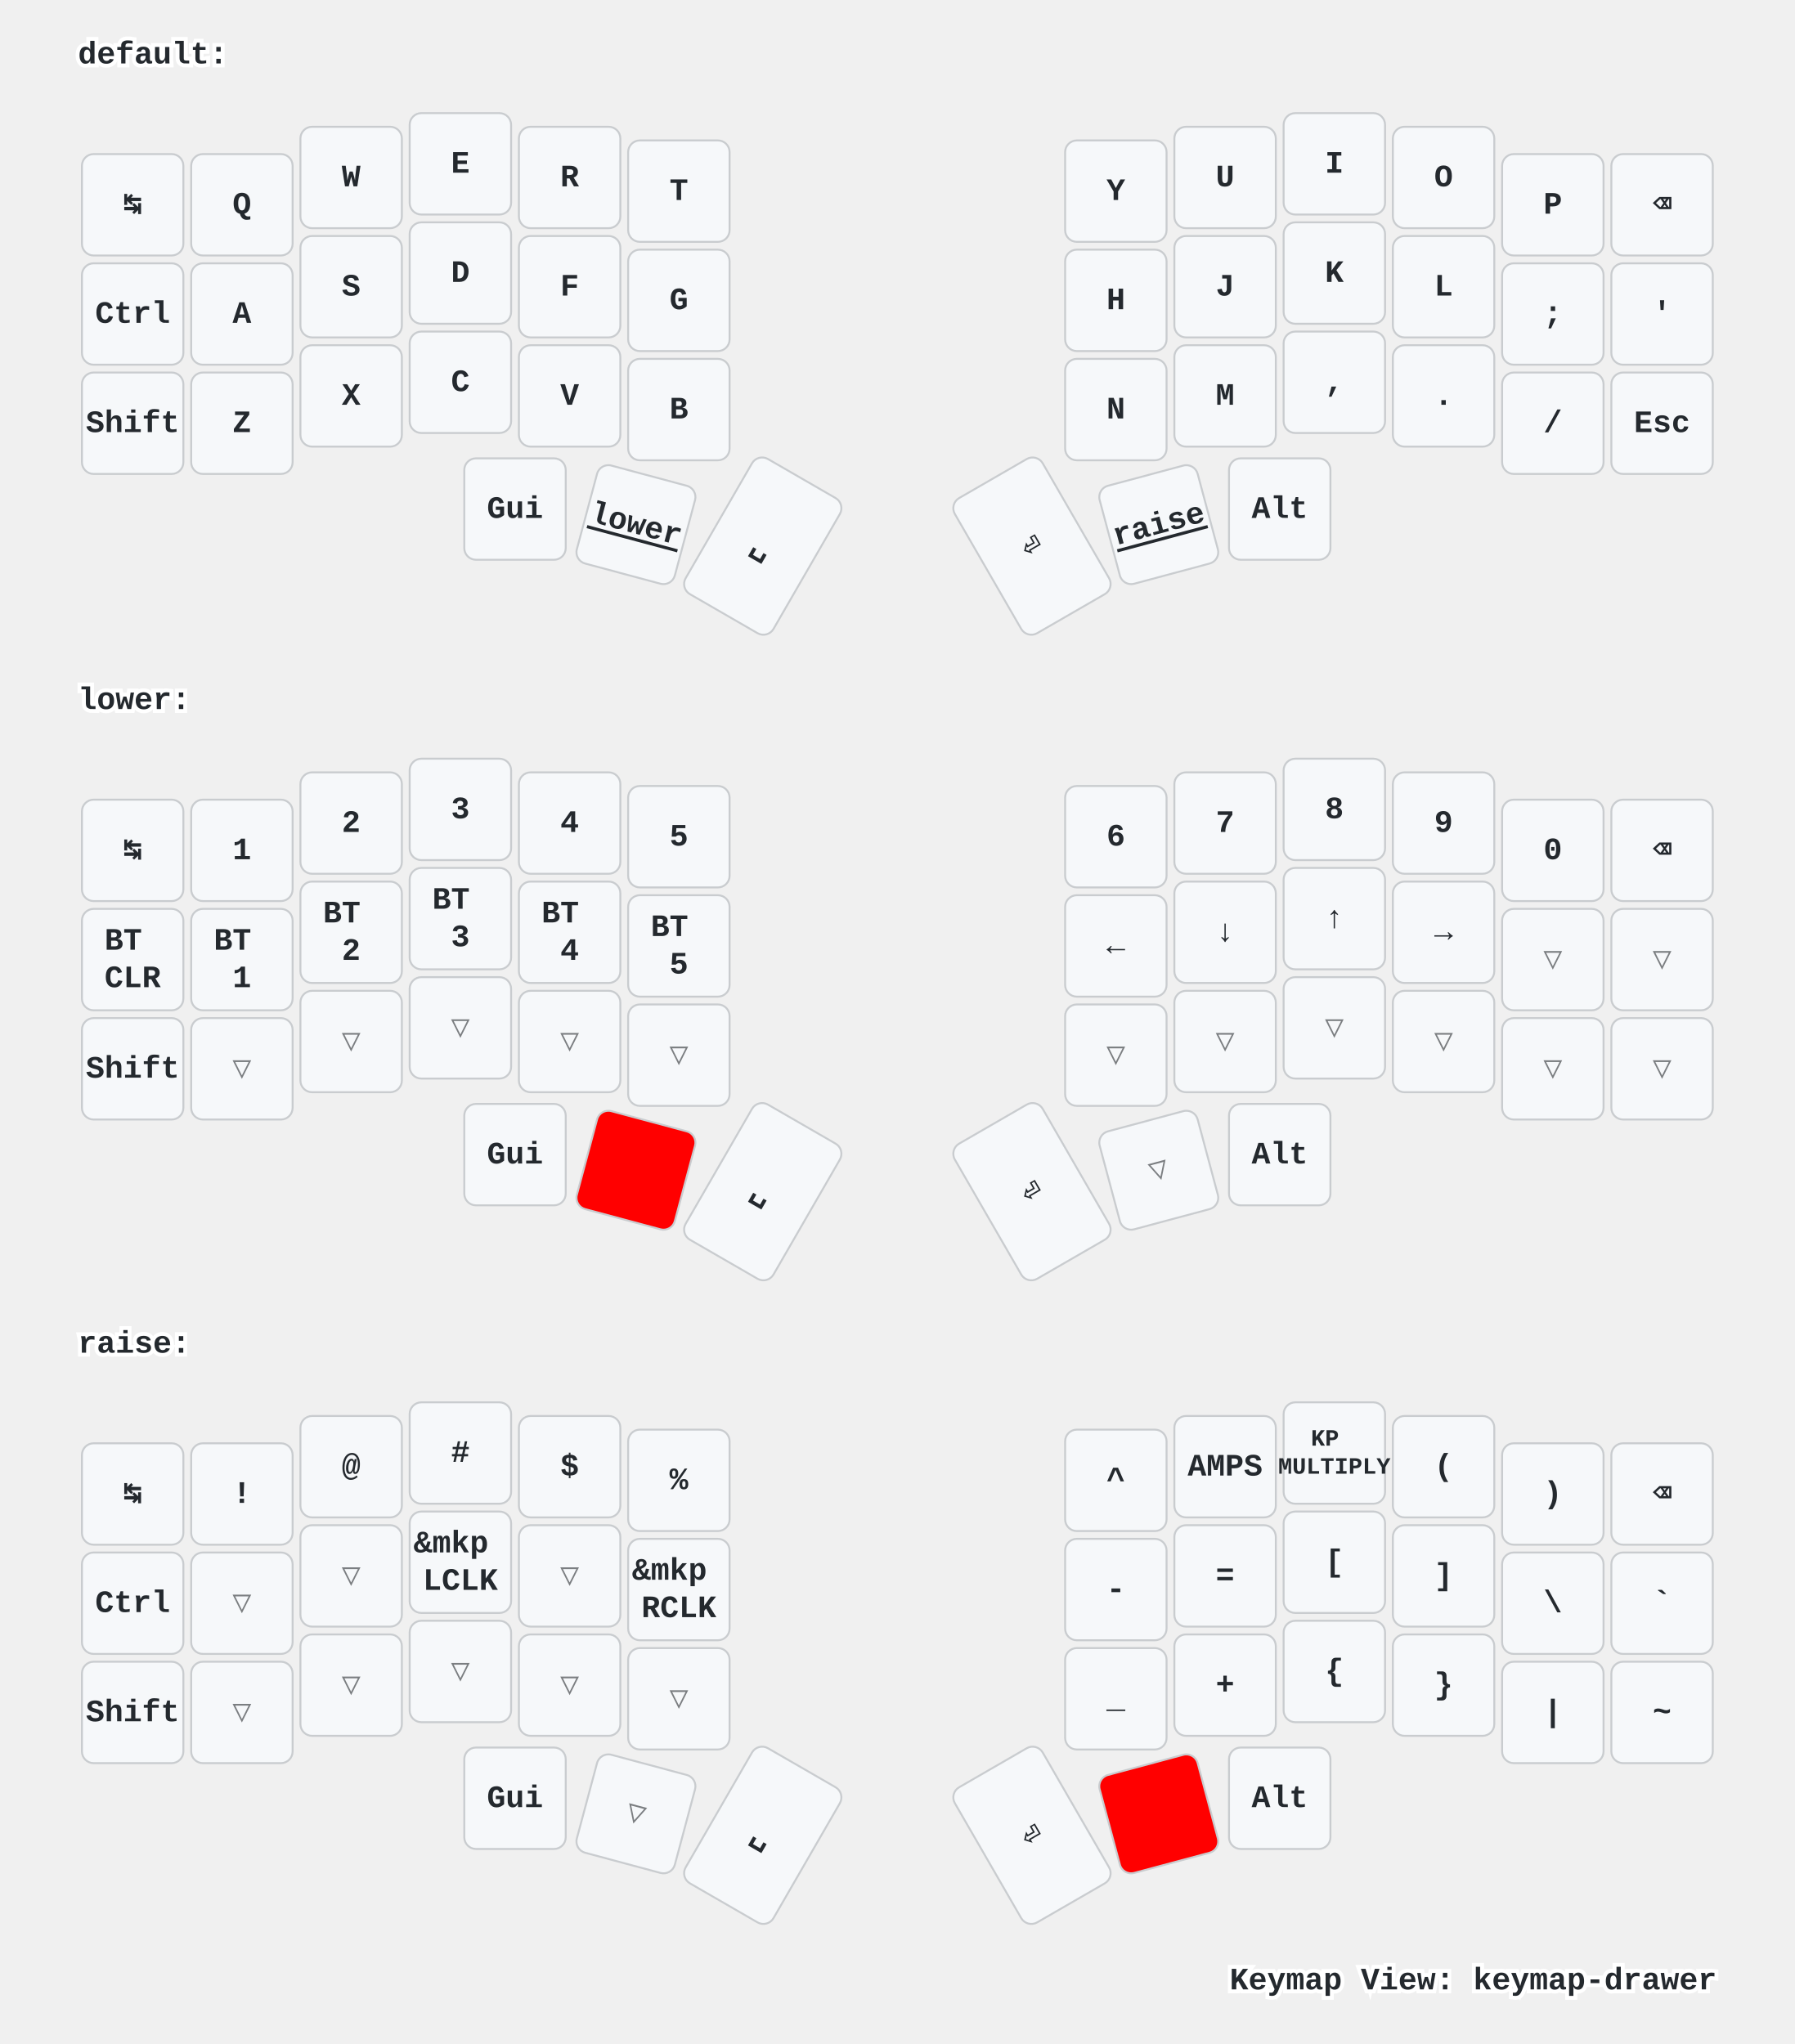
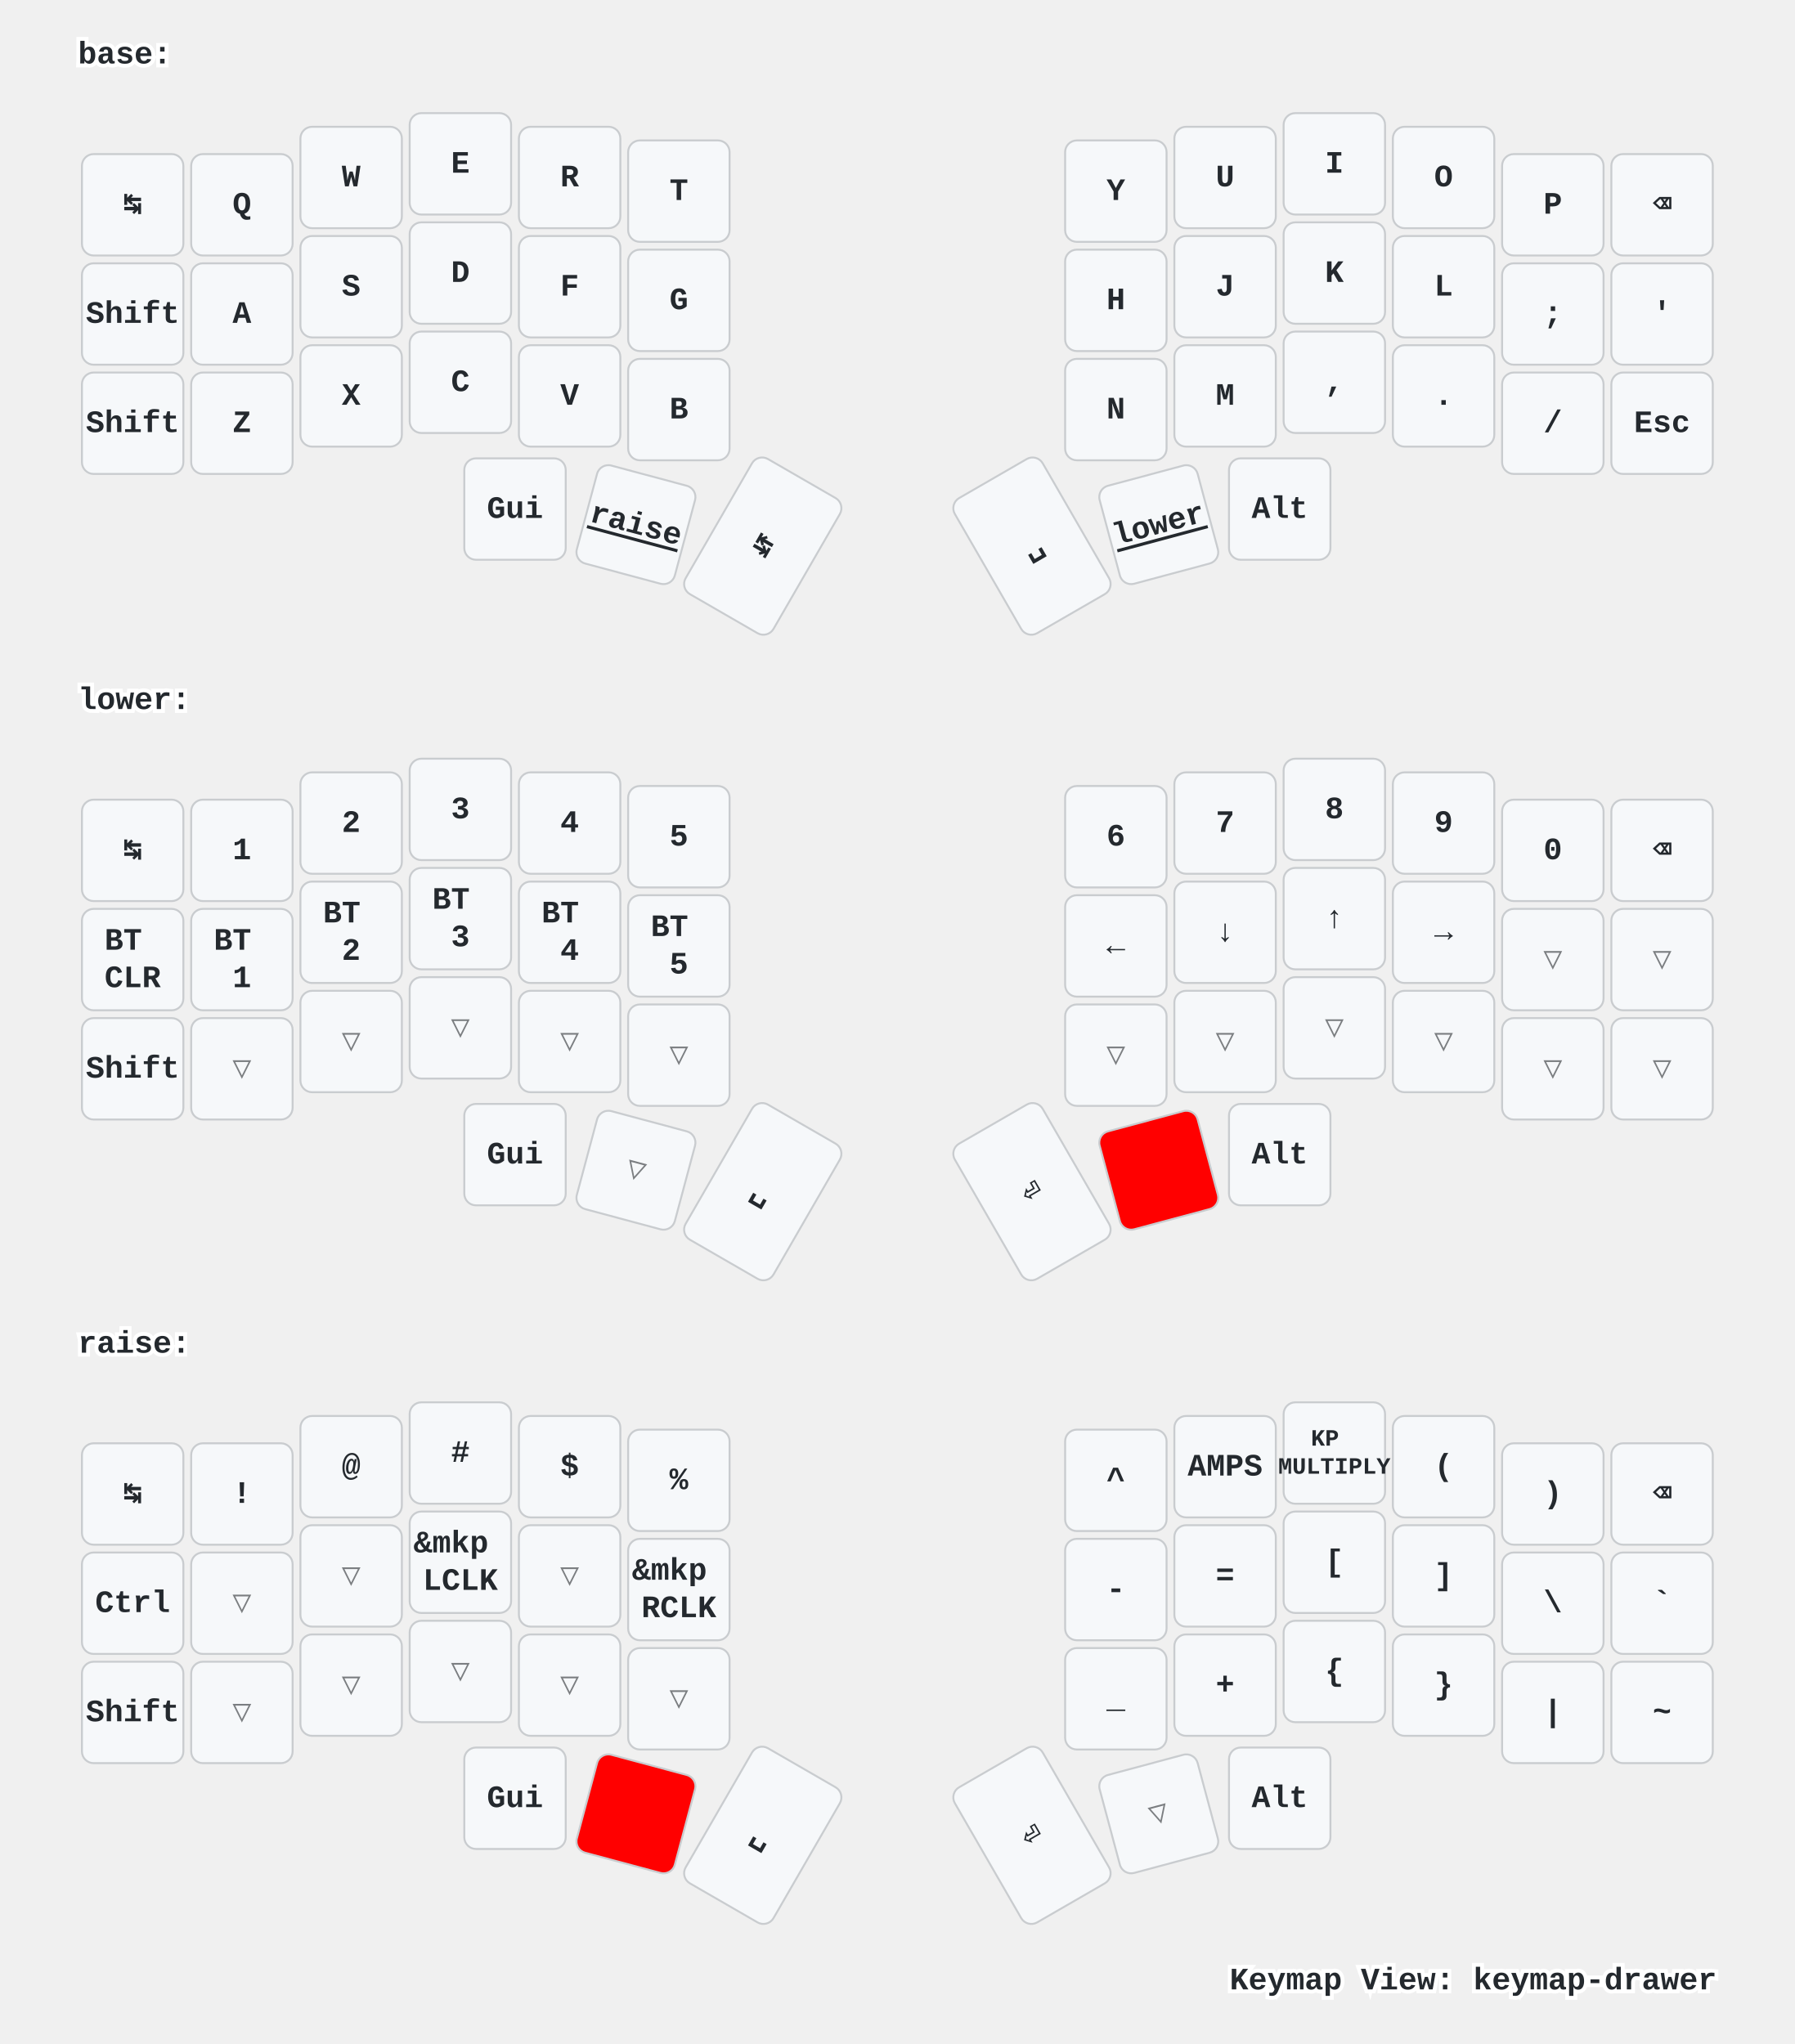
<svg xmlns="http://www.w3.org/2000/svg" width="920" height="1048" viewBox="0 0 920 1048" class="keymap">
  <style>/* inherit to force styles through use tags */
svg path {
    fill: inherit;
}

/* font and background color specifications */
svg.keymap {
    font-family: SFMono-Regular,Consolas,Liberation Mono,Menlo,monospace;
    font-size: 14px;
    font-kerning: normal;
    text-rendering: optimizeLegibility;
    fill: #24292e;
}

/* default key styling */
rect.key {
    fill: #f6f8fa;
}

rect.key, rect.combo {
    stroke: #c9cccf;
    stroke-width: 1;
}

/* default key side styling, only used is draw_key_sides is set */
rect.side {
    filter: brightness(90%);
}

/* color accent for combo boxes */
rect.combo, rect.combo-separate {
    fill: #cdf;
}

/* color accent for held keys */
rect.held, rect.combo.held {
    fill: #fdd;
}

/* color accent for ghost (optional) keys */
rect.ghost, rect.combo.ghost {
    stroke-dasharray: 4, 4;
    stroke-width: 2;
}

text {
    text-anchor: middle;
    dominant-baseline: middle;
}

/* styling for layer labels */
text.label {
    font-weight: bold;
    text-anchor: start;
    stroke: white;
    stroke-width: 4;
    paint-order: stroke;
}

/* styling for optional footer */
text.footer {
    text-anchor: end;
    dominant-baseline: auto;
    stroke: white;
    stroke-width: 4;
    paint-order: stroke;
}

/* styling for combo tap, and key hold/shifted label text */
text.combo, text.hold, text.shifted {
    font-size: 11px;
}

text.hold {
    text-anchor: middle;
    dominant-baseline: auto;
}

text.shifted {
    text-anchor: middle;
    dominant-baseline: hanging;
}

text.layer-activator {
    text-decoration: underline;
}

/* styling for hold/shifted label text in combo box */
text.combo.hold, text.combo.shifted {
    font-size: 8px;
}

/* lighter symbol for transparent keys */
text.trans {
    fill: #7b7e81;
}

/* styling for combo dendrons */
path.combo {
    stroke-width: 1;
    stroke: gray;
    fill: none;
}

/* Start Tabler Icons Cleanup */
/* cannot use height/width with glyphs */
.icon-tabler &gt; path {
    fill: inherit;
    stroke: inherit;
    stroke-width: 2;
}
/* hide tabler's default box */
.icon-tabler &gt; path[stroke="none"][fill="none"] {
    visibility: hidden;
}
/* End Tabler Icons Cleanup */

/* For default sytles, see https://github.com/caksoylar/keymap-drawer/blob/main/keymap_drawer/config.py#L85 */

svg.keymap {
  font-family: Ubuntu Mono, Inconsolata, Consolas, Liberation Mono, Menlo, monospace;
  font-size: 16px;
  font-weight: bold;
  text-rendering: optimizeLegibility;
}

/* Color accent for held keys
red = #f00
green = #0f0
blue = #00f
yellow = #ff0
cyan = #0ff
magenta = #f0f
white = #fff
black = #000
grey = #888
light grey = #ccc
#ffc
*/
rect.held, rect.combo.held {
    fill: #f00;
}

/* Technique borrowed and extended from https://github.com/englmaxi/zmk-config/blob/master/keymap-drawer/config.yaml */
.sym_sub_text.tap {
  translate: -5px 2px;
  font-size: 20px;
}
.sym_sub_text.shifted {
  translate: 10px 13px;
  font-size: 10px;
  opacity: 1.0;
}
.combo.sym_sub_text.tap {
  translate: -1px 1px;
}
.combo.sym_sub_text.shifted {
  translate: 7px 5px;
  font-size: 10px;
  opacity: 1.0;
}

/* Toggle */
.toggle.shifted {
  translate: -10px 12px;
}

.toggle.hold {
  translate: 13px -23px;
}

/* Variant for tap-dances */
.tap_dance.tap {
  translate: -7px 0px;
  font-size: 12px;
}
.tap_dance.shifted {
  translate: 7px 17px;
  font-size: 12px;
  opacity: 1.0;
}

/* Variant for symbol next to symbol */
.sym_by_sym.tap {
  translate: -6px 0px;
}
.sym_by_sym.shifted {
  translate: 10px 12px;
  opacity: 1.0;
}

.combo.sym_by_sym.tap {
  translate: -35px 0px;
}
.combo.sym_by_sym.shifted {
  translate: 35px 20px;
  opacity: 1.0;
}

.combo.sym_by_sym.hold {
  visibility: hidden;
}

/* hide hold box for combo sym_by_sym */
.combo.sym_by_sym.hold &gt; path[stroke="none"][fill="none"] {
  visibility: hidden;
}
</style>
-   <g transform="translate(40, 0)" class="layer-default">
-     <text x="0" y="28" class="label" id="default">default:</text>
+   <g transform="translate(40, 0)" class="layer-base">
+     <text x="0" y="28" class="label" id="base">base:</text>
    <g transform="translate(0, 56)">
      <g transform="translate(28, 49)" class="key keypos-0">
        <rect rx="6" ry="6" x="-26" y="-26" width="52" height="52" class="key" />
        <text x="0" y="0" class="key tap">↹</text>
      </g>
      <g transform="translate(84, 49)" class="key keypos-1">
        <rect rx="6" ry="6" x="-26" y="-26" width="52" height="52" class="key" />
        <text x="0" y="0" class="key tap">Q</text>
      </g>
      <g transform="translate(140, 35)" class="key keypos-2">
        <rect rx="6" ry="6" x="-26" y="-26" width="52" height="52" class="key" />
        <text x="0" y="0" class="key tap">W</text>
      </g>
      <g transform="translate(196, 28)" class="key keypos-3">
        <rect rx="6" ry="6" x="-26" y="-26" width="52" height="52" class="key" />
        <text x="0" y="0" class="key tap">E</text>
      </g>
      <g transform="translate(252, 35)" class="key keypos-4">
        <rect rx="6" ry="6" x="-26" y="-26" width="52" height="52" class="key" />
        <text x="0" y="0" class="key tap">R</text>
      </g>
      <g transform="translate(308, 42)" class="key keypos-5">
        <rect rx="6" ry="6" x="-26" y="-26" width="52" height="52" class="key" />
        <text x="0" y="0" class="key tap">T</text>
      </g>
      <g transform="translate(532, 42)" class="key keypos-6">
        <rect rx="6" ry="6" x="-26" y="-26" width="52" height="52" class="key" />
        <text x="0" y="0" class="key tap">Y</text>
      </g>
      <g transform="translate(588, 35)" class="key keypos-7">
        <rect rx="6" ry="6" x="-26" y="-26" width="52" height="52" class="key" />
        <text x="0" y="0" class="key tap">U</text>
      </g>
      <g transform="translate(644, 28)" class="key keypos-8">
        <rect rx="6" ry="6" x="-26" y="-26" width="52" height="52" class="key" />
        <text x="0" y="0" class="key tap">I</text>
      </g>
      <g transform="translate(700, 35)" class="key keypos-9">
        <rect rx="6" ry="6" x="-26" y="-26" width="52" height="52" class="key" />
        <text x="0" y="0" class="key tap">O</text>
      </g>
      <g transform="translate(756, 49)" class="key keypos-10">
        <rect rx="6" ry="6" x="-26" y="-26" width="52" height="52" class="key" />
        <text x="0" y="0" class="key tap">P</text>
      </g>
      <g transform="translate(812, 49)" class="key keypos-11">
        <rect rx="6" ry="6" x="-26" y="-26" width="52" height="52" class="key" />
        <text x="0" y="0" class="key tap">⌫</text>
      </g>
      <g transform="translate(28, 105)" class="key keypos-12">
        <rect rx="6" ry="6" x="-26" y="-26" width="52" height="52" class="key" />
-         <text x="0" y="0" class="key tap">Ctrl</text>
+         <text x="0" y="0" class="key tap">Shift</text>
      </g>
      <g transform="translate(84, 105)" class="key keypos-13">
        <rect rx="6" ry="6" x="-26" y="-26" width="52" height="52" class="key" />
        <text x="0" y="0" class="key tap">A</text>
      </g>
      <g transform="translate(140, 91)" class="key keypos-14">
        <rect rx="6" ry="6" x="-26" y="-26" width="52" height="52" class="key" />
        <text x="0" y="0" class="key tap">S</text>
      </g>
      <g transform="translate(196, 84)" class="key keypos-15">
        <rect rx="6" ry="6" x="-26" y="-26" width="52" height="52" class="key" />
        <text x="0" y="0" class="key tap">D</text>
      </g>
      <g transform="translate(252, 91)" class="key keypos-16">
        <rect rx="6" ry="6" x="-26" y="-26" width="52" height="52" class="key" />
        <text x="0" y="0" class="key tap">F</text>
      </g>
      <g transform="translate(308, 98)" class="key keypos-17">
        <rect rx="6" ry="6" x="-26" y="-26" width="52" height="52" class="key" />
        <text x="0" y="0" class="key tap">G</text>
      </g>
      <g transform="translate(532, 98)" class="key keypos-18">
        <rect rx="6" ry="6" x="-26" y="-26" width="52" height="52" class="key" />
        <text x="0" y="0" class="key tap">H</text>
      </g>
      <g transform="translate(588, 91)" class="key keypos-19">
        <rect rx="6" ry="6" x="-26" y="-26" width="52" height="52" class="key" />
        <text x="0" y="0" class="key tap">J</text>
      </g>
      <g transform="translate(644, 84)" class="key keypos-20">
        <rect rx="6" ry="6" x="-26" y="-26" width="52" height="52" class="key" />
        <text x="0" y="0" class="key tap">K</text>
      </g>
      <g transform="translate(700, 91)" class="key keypos-21">
        <rect rx="6" ry="6" x="-26" y="-26" width="52" height="52" class="key" />
        <text x="0" y="0" class="key tap">L</text>
      </g>
      <g transform="translate(756, 105)" class="key keypos-22">
        <rect rx="6" ry="6" x="-26" y="-26" width="52" height="52" class="key" />
        <text x="0" y="0" class="key tap">;</text>
      </g>
      <g transform="translate(812, 105)" class="key keypos-23">
        <rect rx="6" ry="6" x="-26" y="-26" width="52" height="52" class="key" />
        <text x="0" y="0" class="key tap">'</text>
      </g>
      <g transform="translate(28, 161)" class="key keypos-24">
        <rect rx="6" ry="6" x="-26" y="-26" width="52" height="52" class="key" />
        <text x="0" y="0" class="key tap">Shift</text>
      </g>
      <g transform="translate(84, 161)" class="key keypos-25">
        <rect rx="6" ry="6" x="-26" y="-26" width="52" height="52" class="key" />
        <text x="0" y="0" class="key tap">Z</text>
      </g>
      <g transform="translate(140, 147)" class="key keypos-26">
        <rect rx="6" ry="6" x="-26" y="-26" width="52" height="52" class="key" />
        <text x="0" y="0" class="key tap">X</text>
      </g>
      <g transform="translate(196, 140)" class="key keypos-27">
        <rect rx="6" ry="6" x="-26" y="-26" width="52" height="52" class="key" />
        <text x="0" y="0" class="key tap">C</text>
      </g>
      <g transform="translate(252, 147)" class="key keypos-28">
        <rect rx="6" ry="6" x="-26" y="-26" width="52" height="52" class="key" />
        <text x="0" y="0" class="key tap">V</text>
      </g>
      <g transform="translate(308, 154)" class="key keypos-29">
        <rect rx="6" ry="6" x="-26" y="-26" width="52" height="52" class="key" />
        <text x="0" y="0" class="key tap">B</text>
      </g>
      <g transform="translate(532, 154)" class="key keypos-30">
        <rect rx="6" ry="6" x="-26" y="-26" width="52" height="52" class="key" />
        <text x="0" y="0" class="key tap">N</text>
      </g>
      <g transform="translate(588, 147)" class="key keypos-31">
        <rect rx="6" ry="6" x="-26" y="-26" width="52" height="52" class="key" />
        <text x="0" y="0" class="key tap">M</text>
      </g>
      <g transform="translate(644, 140)" class="key keypos-32">
        <rect rx="6" ry="6" x="-26" y="-26" width="52" height="52" class="key" />
        <text x="0" y="0" class="key tap">,</text>
      </g>
      <g transform="translate(700, 147)" class="key keypos-33">
        <rect rx="6" ry="6" x="-26" y="-26" width="52" height="52" class="key" />
        <text x="0" y="0" class="key tap">.</text>
      </g>
      <g transform="translate(756, 161)" class="key keypos-34">
        <rect rx="6" ry="6" x="-26" y="-26" width="52" height="52" class="key" />
        <text x="0" y="0" class="key tap">/</text>
      </g>
      <g transform="translate(812, 161)" class="key keypos-35">
        <rect rx="6" ry="6" x="-26" y="-26" width="52" height="52" class="key" />
        <text x="0" y="0" class="key tap">Esc</text>
      </g>
      <g transform="translate(224, 205)" class="key keypos-36">
        <rect rx="6" ry="6" x="-26" y="-26" width="52" height="52" class="key" />
        <text x="0" y="0" class="key tap">Gui</text>
      </g>
      <g transform="translate(286, 213) rotate(15.0)" class="key keypos-37">
+         <rect rx="6" ry="6" x="-26" y="-26" width="52" height="52" class="key" />
+         <a href="#raise">
+           <text x="0" y="0" class="key tap layer-activator">raise</text>
+         </a>
+       </g>
+       <g transform="translate(351, 224) rotate(30.0)" class="key keypos-38">
+         <rect rx="6" ry="6" x="-26" y="-40" width="52" height="80" class="key" />
+         <text x="0" y="0" class="key tap">↹</text>
+       </g>
+       <g transform="translate(489, 224) rotate(-30.0)" class="key keypos-39">
+         <rect rx="6" ry="6" x="-26" y="-40" width="52" height="80" class="key" />
+         <text x="0" y="0" class="key tap">␣</text>
+       </g>
+       <g transform="translate(554, 213) rotate(-15.0)" class="key keypos-40">
        <rect rx="6" ry="6" x="-26" y="-26" width="52" height="52" class="key" />
        <a href="#lower">
          <text x="0" y="0" class="key tap layer-activator">lower</text>
-         </a>
-       </g>
-       <g transform="translate(351, 224) rotate(30.0)" class="key keypos-38">
-         <rect rx="6" ry="6" x="-26" y="-40" width="52" height="80" class="key" />
-         <text x="0" y="0" class="key tap">␣</text>
-       </g>
-       <g transform="translate(489, 224) rotate(-30.0)" class="key keypos-39">
-         <rect rx="6" ry="6" x="-26" y="-40" width="52" height="80" class="key" />
-         <text x="0" y="0" class="key tap">⏎</text>
-       </g>
-       <g transform="translate(554, 213) rotate(-15.0)" class="key keypos-40">
-         <rect rx="6" ry="6" x="-26" y="-26" width="52" height="52" class="key" />
-         <a href="#raise">
-           <text x="0" y="0" class="key tap layer-activator">raise</text>
        </a>
      </g>
      <g transform="translate(616, 205)" class="key keypos-41">
        <rect rx="6" ry="6" x="-26" y="-26" width="52" height="52" class="key" />
        <text x="0" y="0" class="key tap">Alt</text>
      </g>
    </g>
  </g>
  <g transform="translate(40, 331)" class="layer-lower">
    <text x="0" y="28" class="label" id="lower">lower:</text>
    <g transform="translate(0, 56)">
      <g transform="translate(28, 49)" class="key keypos-0">
        <rect rx="6" ry="6" x="-26" y="-26" width="52" height="52" class="key" />
        <text x="0" y="0" class="key tap">↹</text>
      </g>
      <g transform="translate(84, 49)" class="key keypos-1">
        <rect rx="6" ry="6" x="-26" y="-26" width="52" height="52" class="key" />
        <text x="0" y="0" class="key tap">1</text>
      </g>
      <g transform="translate(140, 35)" class="key keypos-2">
        <rect rx="6" ry="6" x="-26" y="-26" width="52" height="52" class="key" />
        <text x="0" y="0" class="key tap">2</text>
      </g>
      <g transform="translate(196, 28)" class="key keypos-3">
        <rect rx="6" ry="6" x="-26" y="-26" width="52" height="52" class="key" />
        <text x="0" y="0" class="key tap">3</text>
      </g>
      <g transform="translate(252, 35)" class="key keypos-4">
        <rect rx="6" ry="6" x="-26" y="-26" width="52" height="52" class="key" />
        <text x="0" y="0" class="key tap">4</text>
      </g>
      <g transform="translate(308, 42)" class="key keypos-5">
        <rect rx="6" ry="6" x="-26" y="-26" width="52" height="52" class="key" />
        <text x="0" y="0" class="key tap">5</text>
      </g>
      <g transform="translate(532, 42)" class="key keypos-6">
        <rect rx="6" ry="6" x="-26" y="-26" width="52" height="52" class="key" />
        <text x="0" y="0" class="key tap">6</text>
      </g>
      <g transform="translate(588, 35)" class="key keypos-7">
        <rect rx="6" ry="6" x="-26" y="-26" width="52" height="52" class="key" />
        <text x="0" y="0" class="key tap">7</text>
      </g>
      <g transform="translate(644, 28)" class="key keypos-8">
        <rect rx="6" ry="6" x="-26" y="-26" width="52" height="52" class="key" />
        <text x="0" y="0" class="key tap">8</text>
      </g>
      <g transform="translate(700, 35)" class="key keypos-9">
        <rect rx="6" ry="6" x="-26" y="-26" width="52" height="52" class="key" />
        <text x="0" y="0" class="key tap">9</text>
      </g>
      <g transform="translate(756, 49)" class="key keypos-10">
        <rect rx="6" ry="6" x="-26" y="-26" width="52" height="52" class="key" />
        <text x="0" y="0" class="key tap">0</text>
      </g>
      <g transform="translate(812, 49)" class="key keypos-11">
        <rect rx="6" ry="6" x="-26" y="-26" width="52" height="52" class="key" />
        <text x="0" y="0" class="key tap">⌫</text>
      </g>
      <g transform="translate(28, 105)" class="key keypos-12">
        <rect rx="6" ry="6" x="-26" y="-26" width="52" height="52" class="key" />
        <text x="0" y="0" class="key tap">
          <tspan x="0" dy="-0.6em">BT</tspan>
          <tspan x="0" dy="1.2em">CLR</tspan>
        </text>
      </g>
      <g transform="translate(84, 105)" class="key keypos-13">
        <rect rx="6" ry="6" x="-26" y="-26" width="52" height="52" class="key" />
        <text x="0" y="0" class="key tap">
          <tspan x="0" dy="-0.6em">BT</tspan>
          <tspan x="0" dy="1.2em">1</tspan>
        </text>
      </g>
      <g transform="translate(140, 91)" class="key keypos-14">
        <rect rx="6" ry="6" x="-26" y="-26" width="52" height="52" class="key" />
        <text x="0" y="0" class="key tap">
          <tspan x="0" dy="-0.6em">BT</tspan>
          <tspan x="0" dy="1.2em">2</tspan>
        </text>
      </g>
      <g transform="translate(196, 84)" class="key keypos-15">
        <rect rx="6" ry="6" x="-26" y="-26" width="52" height="52" class="key" />
        <text x="0" y="0" class="key tap">
          <tspan x="0" dy="-0.6em">BT</tspan>
          <tspan x="0" dy="1.2em">3</tspan>
        </text>
      </g>
      <g transform="translate(252, 91)" class="key keypos-16">
        <rect rx="6" ry="6" x="-26" y="-26" width="52" height="52" class="key" />
        <text x="0" y="0" class="key tap">
          <tspan x="0" dy="-0.6em">BT</tspan>
          <tspan x="0" dy="1.2em">4</tspan>
        </text>
      </g>
      <g transform="translate(308, 98)" class="key keypos-17">
        <rect rx="6" ry="6" x="-26" y="-26" width="52" height="52" class="key" />
        <text x="0" y="0" class="key tap">
          <tspan x="0" dy="-0.6em">BT</tspan>
          <tspan x="0" dy="1.2em">5</tspan>
        </text>
      </g>
      <g transform="translate(532, 98)" class="key keypos-18">
        <rect rx="6" ry="6" x="-26" y="-26" width="52" height="52" class="key" />
        <text x="0" y="0" class="key tap">←</text>
      </g>
      <g transform="translate(588, 91)" class="key keypos-19">
        <rect rx="6" ry="6" x="-26" y="-26" width="52" height="52" class="key" />
        <text x="0" y="0" class="key tap">↓</text>
      </g>
      <g transform="translate(644, 84)" class="key keypos-20">
        <rect rx="6" ry="6" x="-26" y="-26" width="52" height="52" class="key" />
        <text x="0" y="0" class="key tap">↑</text>
      </g>
      <g transform="translate(700, 91)" class="key keypos-21">
        <rect rx="6" ry="6" x="-26" y="-26" width="52" height="52" class="key" />
        <text x="0" y="0" class="key tap">→</text>
      </g>
      <g transform="translate(756, 105)" class="key trans keypos-22">
        <rect rx="6" ry="6" x="-26" y="-26" width="52" height="52" class="key trans" />
        <text x="0" y="0" class="key trans tap">▽</text>
      </g>
      <g transform="translate(812, 105)" class="key trans keypos-23">
        <rect rx="6" ry="6" x="-26" y="-26" width="52" height="52" class="key trans" />
        <text x="0" y="0" class="key trans tap">▽</text>
      </g>
      <g transform="translate(28, 161)" class="key keypos-24">
        <rect rx="6" ry="6" x="-26" y="-26" width="52" height="52" class="key" />
        <text x="0" y="0" class="key tap">Shift</text>
      </g>
      <g transform="translate(84, 161)" class="key trans keypos-25">
        <rect rx="6" ry="6" x="-26" y="-26" width="52" height="52" class="key trans" />
        <text x="0" y="0" class="key trans tap">▽</text>
      </g>
      <g transform="translate(140, 147)" class="key trans keypos-26">
        <rect rx="6" ry="6" x="-26" y="-26" width="52" height="52" class="key trans" />
        <text x="0" y="0" class="key trans tap">▽</text>
      </g>
      <g transform="translate(196, 140)" class="key trans keypos-27">
        <rect rx="6" ry="6" x="-26" y="-26" width="52" height="52" class="key trans" />
        <text x="0" y="0" class="key trans tap">▽</text>
      </g>
      <g transform="translate(252, 147)" class="key trans keypos-28">
        <rect rx="6" ry="6" x="-26" y="-26" width="52" height="52" class="key trans" />
        <text x="0" y="0" class="key trans tap">▽</text>
      </g>
      <g transform="translate(308, 154)" class="key trans keypos-29">
        <rect rx="6" ry="6" x="-26" y="-26" width="52" height="52" class="key trans" />
        <text x="0" y="0" class="key trans tap">▽</text>
      </g>
      <g transform="translate(532, 154)" class="key trans keypos-30">
        <rect rx="6" ry="6" x="-26" y="-26" width="52" height="52" class="key trans" />
        <text x="0" y="0" class="key trans tap">▽</text>
      </g>
      <g transform="translate(588, 147)" class="key trans keypos-31">
        <rect rx="6" ry="6" x="-26" y="-26" width="52" height="52" class="key trans" />
        <text x="0" y="0" class="key trans tap">▽</text>
      </g>
      <g transform="translate(644, 140)" class="key trans keypos-32">
        <rect rx="6" ry="6" x="-26" y="-26" width="52" height="52" class="key trans" />
        <text x="0" y="0" class="key trans tap">▽</text>
      </g>
      <g transform="translate(700, 147)" class="key trans keypos-33">
        <rect rx="6" ry="6" x="-26" y="-26" width="52" height="52" class="key trans" />
        <text x="0" y="0" class="key trans tap">▽</text>
      </g>
      <g transform="translate(756, 161)" class="key trans keypos-34">
        <rect rx="6" ry="6" x="-26" y="-26" width="52" height="52" class="key trans" />
        <text x="0" y="0" class="key trans tap">▽</text>
      </g>
      <g transform="translate(812, 161)" class="key trans keypos-35">
        <rect rx="6" ry="6" x="-26" y="-26" width="52" height="52" class="key trans" />
        <text x="0" y="0" class="key trans tap">▽</text>
      </g>
      <g transform="translate(224, 205)" class="key keypos-36">
        <rect rx="6" ry="6" x="-26" y="-26" width="52" height="52" class="key" />
        <text x="0" y="0" class="key tap">Gui</text>
      </g>
-       <g transform="translate(286, 213) rotate(15.0)" class="key held keypos-37">
-         <rect rx="6" ry="6" x="-26" y="-26" width="52" height="52" class="key held" />
+       <g transform="translate(286, 213) rotate(15.0)" class="key trans keypos-37">
+         <rect rx="6" ry="6" x="-26" y="-26" width="52" height="52" class="key trans" />
+         <text x="0" y="0" class="key trans tap">▽</text>
      </g>
      <g transform="translate(351, 224) rotate(30.0)" class="key keypos-38">
        <rect rx="6" ry="6" x="-26" y="-40" width="52" height="80" class="key" />
        <text x="0" y="0" class="key tap">␣</text>
      </g>
      <g transform="translate(489, 224) rotate(-30.0)" class="key keypos-39">
        <rect rx="6" ry="6" x="-26" y="-40" width="52" height="80" class="key" />
        <text x="0" y="0" class="key tap">⏎</text>
      </g>
-       <g transform="translate(554, 213) rotate(-15.0)" class="key trans keypos-40">
-         <rect rx="6" ry="6" x="-26" y="-26" width="52" height="52" class="key trans" />
-         <text x="0" y="0" class="key trans tap">▽</text>
+       <g transform="translate(554, 213) rotate(-15.0)" class="key held keypos-40">
+         <rect rx="6" ry="6" x="-26" y="-26" width="52" height="52" class="key held" />
      </g>
      <g transform="translate(616, 205)" class="key keypos-41">
        <rect rx="6" ry="6" x="-26" y="-26" width="52" height="52" class="key" />
        <text x="0" y="0" class="key tap">Alt</text>
      </g>
    </g>
  </g>
  <g transform="translate(40, 661)" class="layer-raise">
    <text x="0" y="28" class="label" id="raise">raise:</text>
    <g transform="translate(0, 56)">
      <g transform="translate(28, 49)" class="key keypos-0">
        <rect rx="6" ry="6" x="-26" y="-26" width="52" height="52" class="key" />
        <text x="0" y="0" class="key tap">↹</text>
      </g>
      <g transform="translate(84, 49)" class="key keypos-1">
        <rect rx="6" ry="6" x="-26" y="-26" width="52" height="52" class="key" />
        <text x="0" y="0" class="key tap">!</text>
      </g>
      <g transform="translate(140, 35)" class="key keypos-2">
        <rect rx="6" ry="6" x="-26" y="-26" width="52" height="52" class="key" />
        <text x="0" y="0" class="key tap">@</text>
      </g>
      <g transform="translate(196, 28)" class="key keypos-3">
        <rect rx="6" ry="6" x="-26" y="-26" width="52" height="52" class="key" />
        <text x="0" y="0" class="key tap">#</text>
      </g>
      <g transform="translate(252, 35)" class="key keypos-4">
        <rect rx="6" ry="6" x="-26" y="-26" width="52" height="52" class="key" />
        <text x="0" y="0" class="key tap">$</text>
      </g>
      <g transform="translate(308, 42)" class="key keypos-5">
        <rect rx="6" ry="6" x="-26" y="-26" width="52" height="52" class="key" />
        <text x="0" y="0" class="key tap">%</text>
      </g>
      <g transform="translate(532, 42)" class="key keypos-6">
        <rect rx="6" ry="6" x="-26" y="-26" width="52" height="52" class="key" />
        <text x="0" y="0" class="key tap">^</text>
      </g>
      <g transform="translate(588, 35)" class="key keypos-7">
        <rect rx="6" ry="6" x="-26" y="-26" width="52" height="52" class="key" />
        <text x="0" y="0" class="key tap">AMPS</text>
      </g>
      <g transform="translate(644, 28)" class="key keypos-8">
        <rect rx="6" ry="6" x="-26" y="-26" width="52" height="52" class="key" />
        <text x="0" y="0" class="key tap">
          <tspan x="0" dy="-0.6em" style="font-size: 75%">KP</tspan>
          <tspan x="0" dy="1.2em" style="font-size: 75%">MULTIPLY</tspan>
        </text>
      </g>
      <g transform="translate(700, 35)" class="key keypos-9">
        <rect rx="6" ry="6" x="-26" y="-26" width="52" height="52" class="key" />
        <text x="0" y="0" class="key tap">(</text>
      </g>
      <g transform="translate(756, 49)" class="key keypos-10">
        <rect rx="6" ry="6" x="-26" y="-26" width="52" height="52" class="key" />
        <text x="0" y="0" class="key tap">)</text>
      </g>
      <g transform="translate(812, 49)" class="key keypos-11">
        <rect rx="6" ry="6" x="-26" y="-26" width="52" height="52" class="key" />
        <text x="0" y="0" class="key tap">⌫</text>
      </g>
      <g transform="translate(28, 105)" class="key keypos-12">
        <rect rx="6" ry="6" x="-26" y="-26" width="52" height="52" class="key" />
        <text x="0" y="0" class="key tap">Ctrl</text>
      </g>
      <g transform="translate(84, 105)" class="key trans keypos-13">
        <rect rx="6" ry="6" x="-26" y="-26" width="52" height="52" class="key trans" />
        <text x="0" y="0" class="key trans tap">▽</text>
      </g>
      <g transform="translate(140, 91)" class="key trans keypos-14">
        <rect rx="6" ry="6" x="-26" y="-26" width="52" height="52" class="key trans" />
        <text x="0" y="0" class="key trans tap">▽</text>
      </g>
      <g transform="translate(196, 84)" class="key keypos-15">
        <rect rx="6" ry="6" x="-26" y="-26" width="52" height="52" class="key" />
        <text x="0" y="0" class="key tap">
          <tspan x="0" dy="-0.6em">&amp;mkp</tspan>
          <tspan x="0" dy="1.2em">LCLK</tspan>
        </text>
      </g>
      <g transform="translate(252, 91)" class="key trans keypos-16">
        <rect rx="6" ry="6" x="-26" y="-26" width="52" height="52" class="key trans" />
        <text x="0" y="0" class="key trans tap">▽</text>
      </g>
      <g transform="translate(308, 98)" class="key keypos-17">
        <rect rx="6" ry="6" x="-26" y="-26" width="52" height="52" class="key" />
        <text x="0" y="0" class="key tap">
          <tspan x="0" dy="-0.6em">&amp;mkp</tspan>
          <tspan x="0" dy="1.2em">RCLK</tspan>
        </text>
      </g>
      <g transform="translate(532, 98)" class="key keypos-18">
        <rect rx="6" ry="6" x="-26" y="-26" width="52" height="52" class="key" />
        <text x="0" y="0" class="key tap">-</text>
      </g>
      <g transform="translate(588, 91)" class="key keypos-19">
        <rect rx="6" ry="6" x="-26" y="-26" width="52" height="52" class="key" />
        <text x="0" y="0" class="key tap">=</text>
      </g>
      <g transform="translate(644, 84)" class="key keypos-20">
        <rect rx="6" ry="6" x="-26" y="-26" width="52" height="52" class="key" />
        <text x="0" y="0" class="key tap">[</text>
      </g>
      <g transform="translate(700, 91)" class="key keypos-21">
        <rect rx="6" ry="6" x="-26" y="-26" width="52" height="52" class="key" />
        <text x="0" y="0" class="key tap">]</text>
      </g>
      <g transform="translate(756, 105)" class="key keypos-22">
        <rect rx="6" ry="6" x="-26" y="-26" width="52" height="52" class="key" />
        <text x="0" y="0" class="key tap">\</text>
      </g>
      <g transform="translate(812, 105)" class="key keypos-23">
        <rect rx="6" ry="6" x="-26" y="-26" width="52" height="52" class="key" />
        <text x="0" y="0" class="key tap">`</text>
      </g>
      <g transform="translate(28, 161)" class="key keypos-24">
        <rect rx="6" ry="6" x="-26" y="-26" width="52" height="52" class="key" />
        <text x="0" y="0" class="key tap">Shift</text>
      </g>
      <g transform="translate(84, 161)" class="key trans keypos-25">
        <rect rx="6" ry="6" x="-26" y="-26" width="52" height="52" class="key trans" />
        <text x="0" y="0" class="key trans tap">▽</text>
      </g>
      <g transform="translate(140, 147)" class="key trans keypos-26">
        <rect rx="6" ry="6" x="-26" y="-26" width="52" height="52" class="key trans" />
        <text x="0" y="0" class="key trans tap">▽</text>
      </g>
      <g transform="translate(196, 140)" class="key trans keypos-27">
        <rect rx="6" ry="6" x="-26" y="-26" width="52" height="52" class="key trans" />
        <text x="0" y="0" class="key trans tap">▽</text>
      </g>
      <g transform="translate(252, 147)" class="key trans keypos-28">
        <rect rx="6" ry="6" x="-26" y="-26" width="52" height="52" class="key trans" />
        <text x="0" y="0" class="key trans tap">▽</text>
      </g>
      <g transform="translate(308, 154)" class="key trans keypos-29">
        <rect rx="6" ry="6" x="-26" y="-26" width="52" height="52" class="key trans" />
        <text x="0" y="0" class="key trans tap">▽</text>
      </g>
      <g transform="translate(532, 154)" class="key keypos-30">
        <rect rx="6" ry="6" x="-26" y="-26" width="52" height="52" class="key" />
        <text x="0" y="0" class="key tap">_</text>
      </g>
      <g transform="translate(588, 147)" class="key keypos-31">
        <rect rx="6" ry="6" x="-26" y="-26" width="52" height="52" class="key" />
        <text x="0" y="0" class="key tap">+</text>
      </g>
      <g transform="translate(644, 140)" class="key keypos-32">
        <rect rx="6" ry="6" x="-26" y="-26" width="52" height="52" class="key" />
        <text x="0" y="0" class="key tap">{</text>
      </g>
      <g transform="translate(700, 147)" class="key keypos-33">
        <rect rx="6" ry="6" x="-26" y="-26" width="52" height="52" class="key" />
        <text x="0" y="0" class="key tap">}</text>
      </g>
      <g transform="translate(756, 161)" class="key keypos-34">
        <rect rx="6" ry="6" x="-26" y="-26" width="52" height="52" class="key" />
        <text x="0" y="0" class="key tap">|</text>
      </g>
      <g transform="translate(812, 161)" class="key keypos-35">
        <rect rx="6" ry="6" x="-26" y="-26" width="52" height="52" class="key" />
        <text x="0" y="0" class="key tap">~</text>
      </g>
      <g transform="translate(224, 205)" class="key keypos-36">
        <rect rx="6" ry="6" x="-26" y="-26" width="52" height="52" class="key" />
        <text x="0" y="0" class="key tap">Gui</text>
      </g>
-       <g transform="translate(286, 213) rotate(15.0)" class="key trans keypos-37">
-         <rect rx="6" ry="6" x="-26" y="-26" width="52" height="52" class="key trans" />
-         <text x="0" y="0" class="key trans tap">▽</text>
+       <g transform="translate(286, 213) rotate(15.0)" class="key held keypos-37">
+         <rect rx="6" ry="6" x="-26" y="-26" width="52" height="52" class="key held" />
      </g>
      <g transform="translate(351, 224) rotate(30.0)" class="key keypos-38">
        <rect rx="6" ry="6" x="-26" y="-40" width="52" height="80" class="key" />
        <text x="0" y="0" class="key tap">␣</text>
      </g>
      <g transform="translate(489, 224) rotate(-30.0)" class="key keypos-39">
        <rect rx="6" ry="6" x="-26" y="-40" width="52" height="80" class="key" />
        <text x="0" y="0" class="key tap">⏎</text>
      </g>
-       <g transform="translate(554, 213) rotate(-15.0)" class="key held keypos-40">
-         <rect rx="6" ry="6" x="-26" y="-26" width="52" height="52" class="key held" />
+       <g transform="translate(554, 213) rotate(-15.0)" class="key trans keypos-40">
+         <rect rx="6" ry="6" x="-26" y="-26" width="52" height="52" class="key trans" />
+         <text x="0" y="0" class="key trans tap">▽</text>
      </g>
      <g transform="translate(616, 205)" class="key keypos-41">
        <rect rx="6" ry="6" x="-26" y="-26" width="52" height="52" class="key" />
        <text x="0" y="0" class="key tap">Alt</text>
      </g>
    </g>
  </g>
  <text x="880.0" y="1020.0" class="footer">Keymap View: <a href="https://github.com/caksoylar/keymap-drawer">keymap-drawer</a>
  </text>
</svg>
